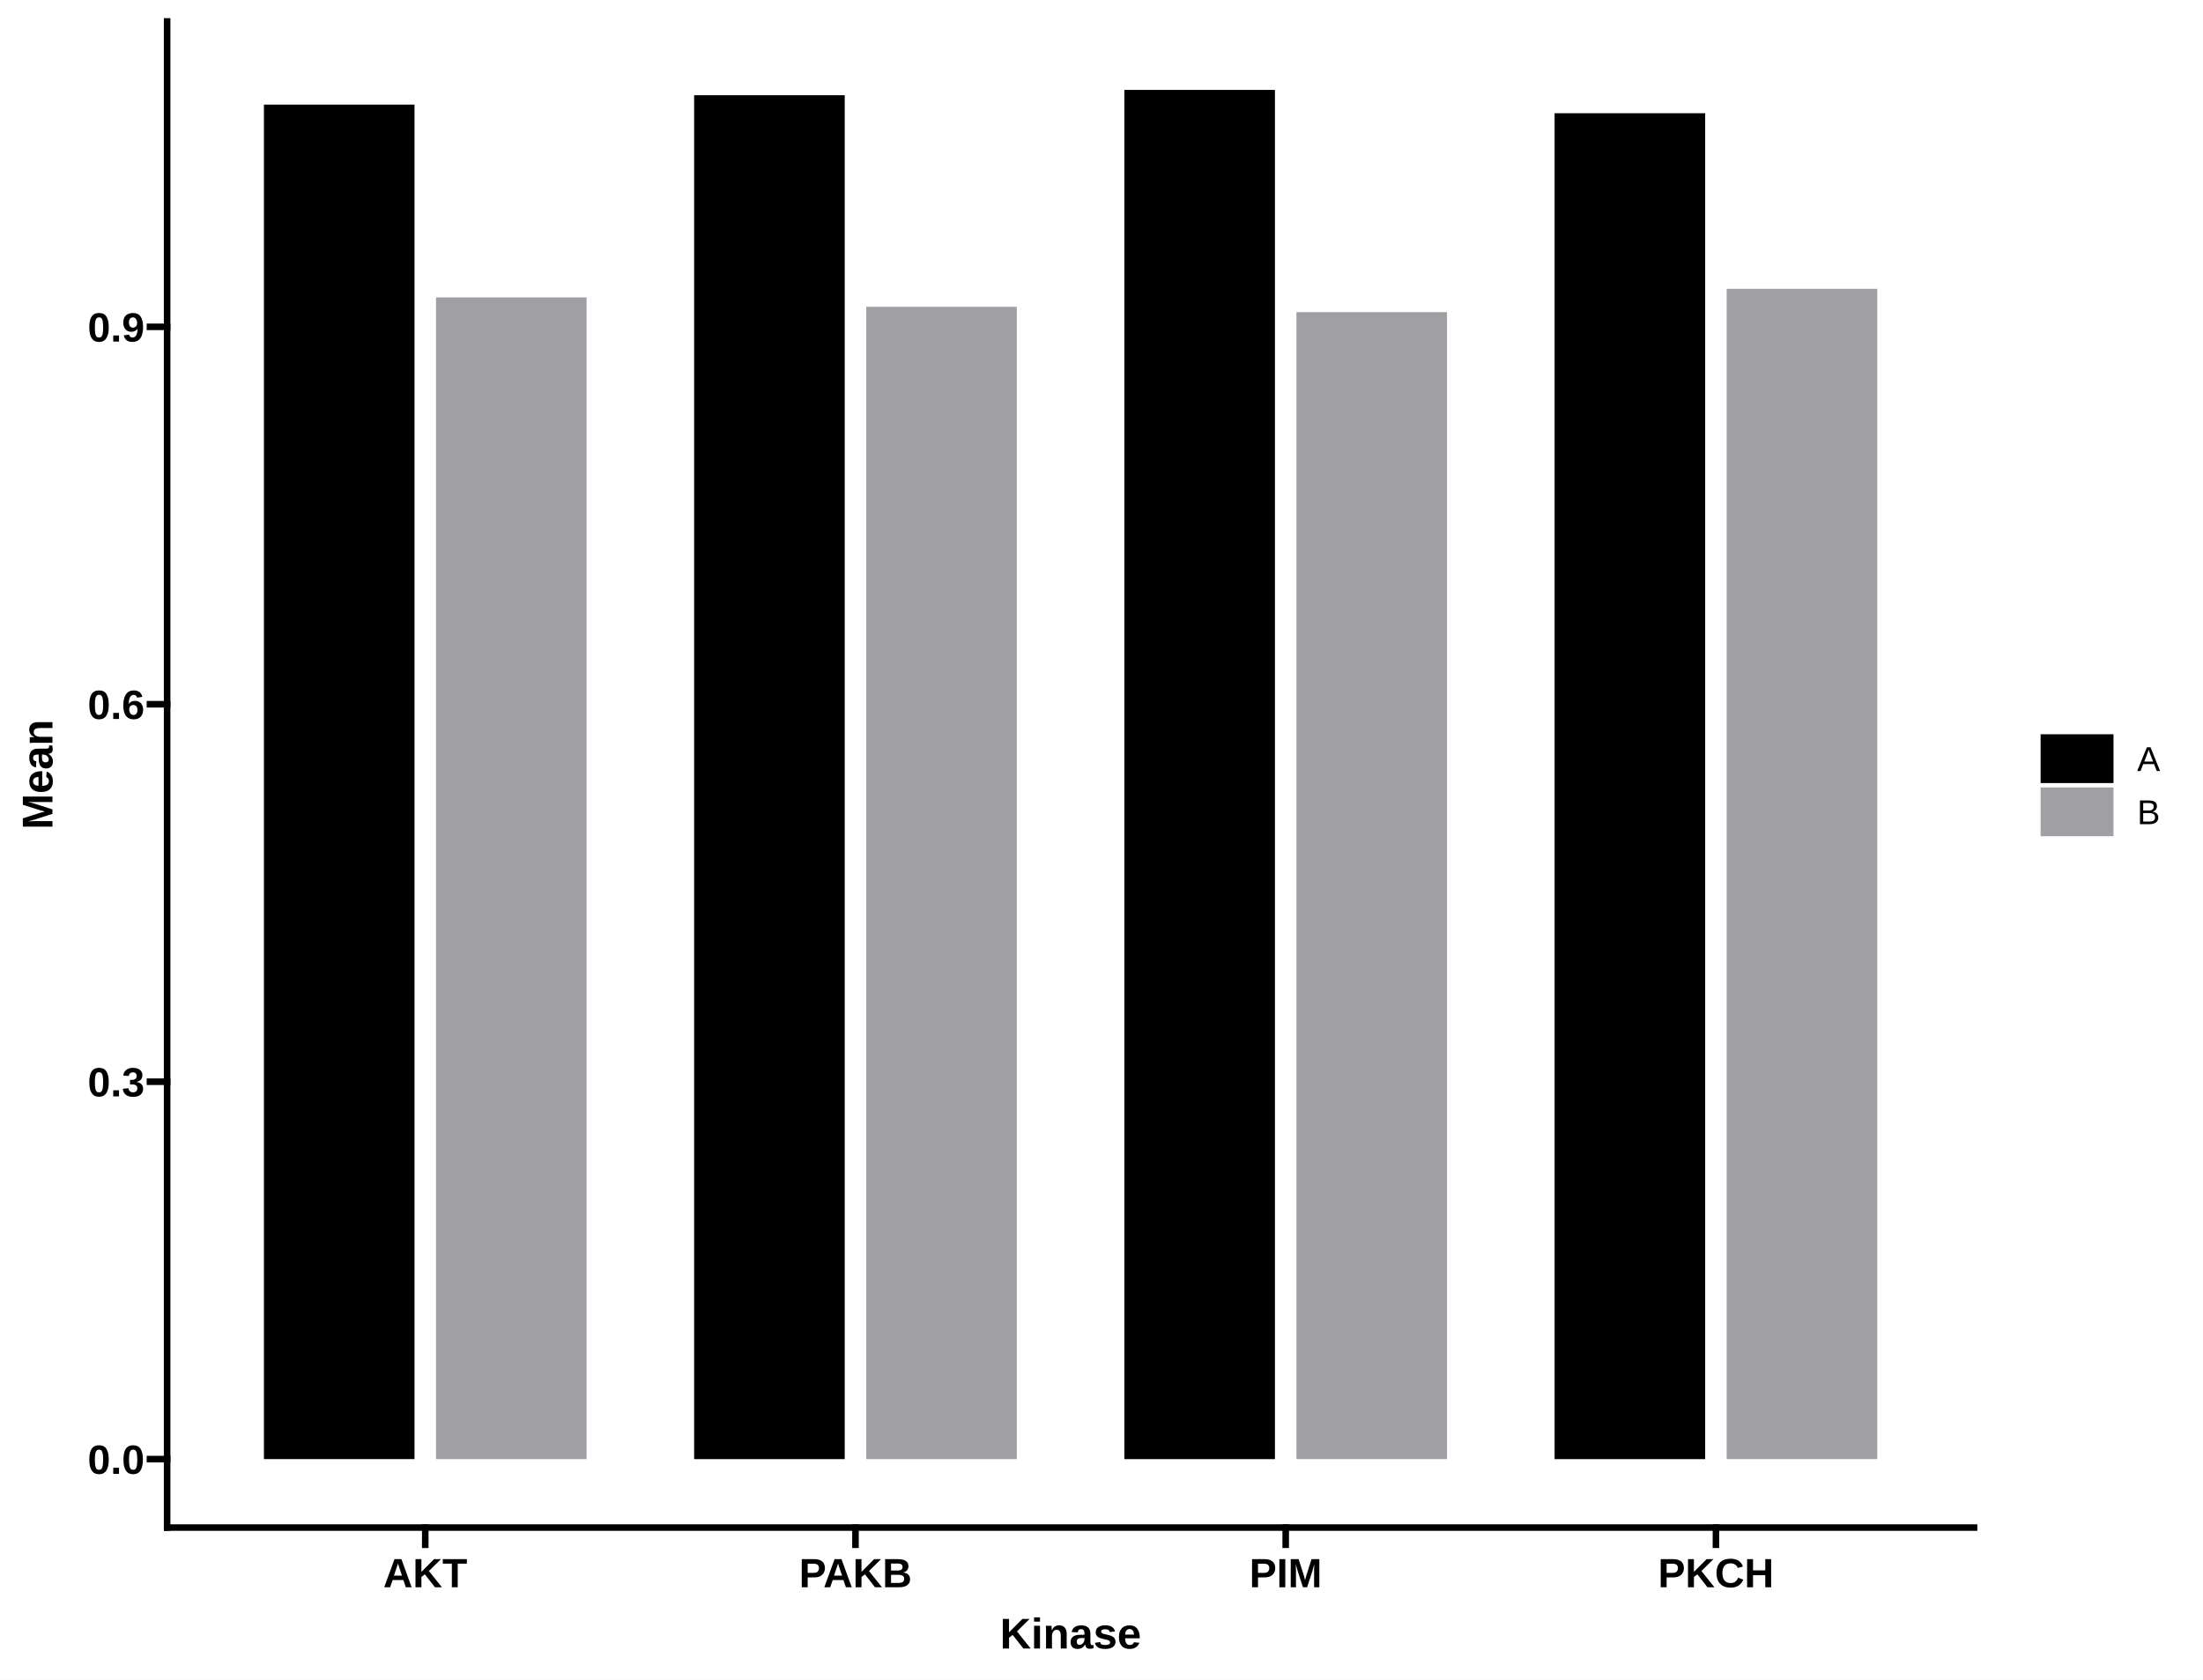
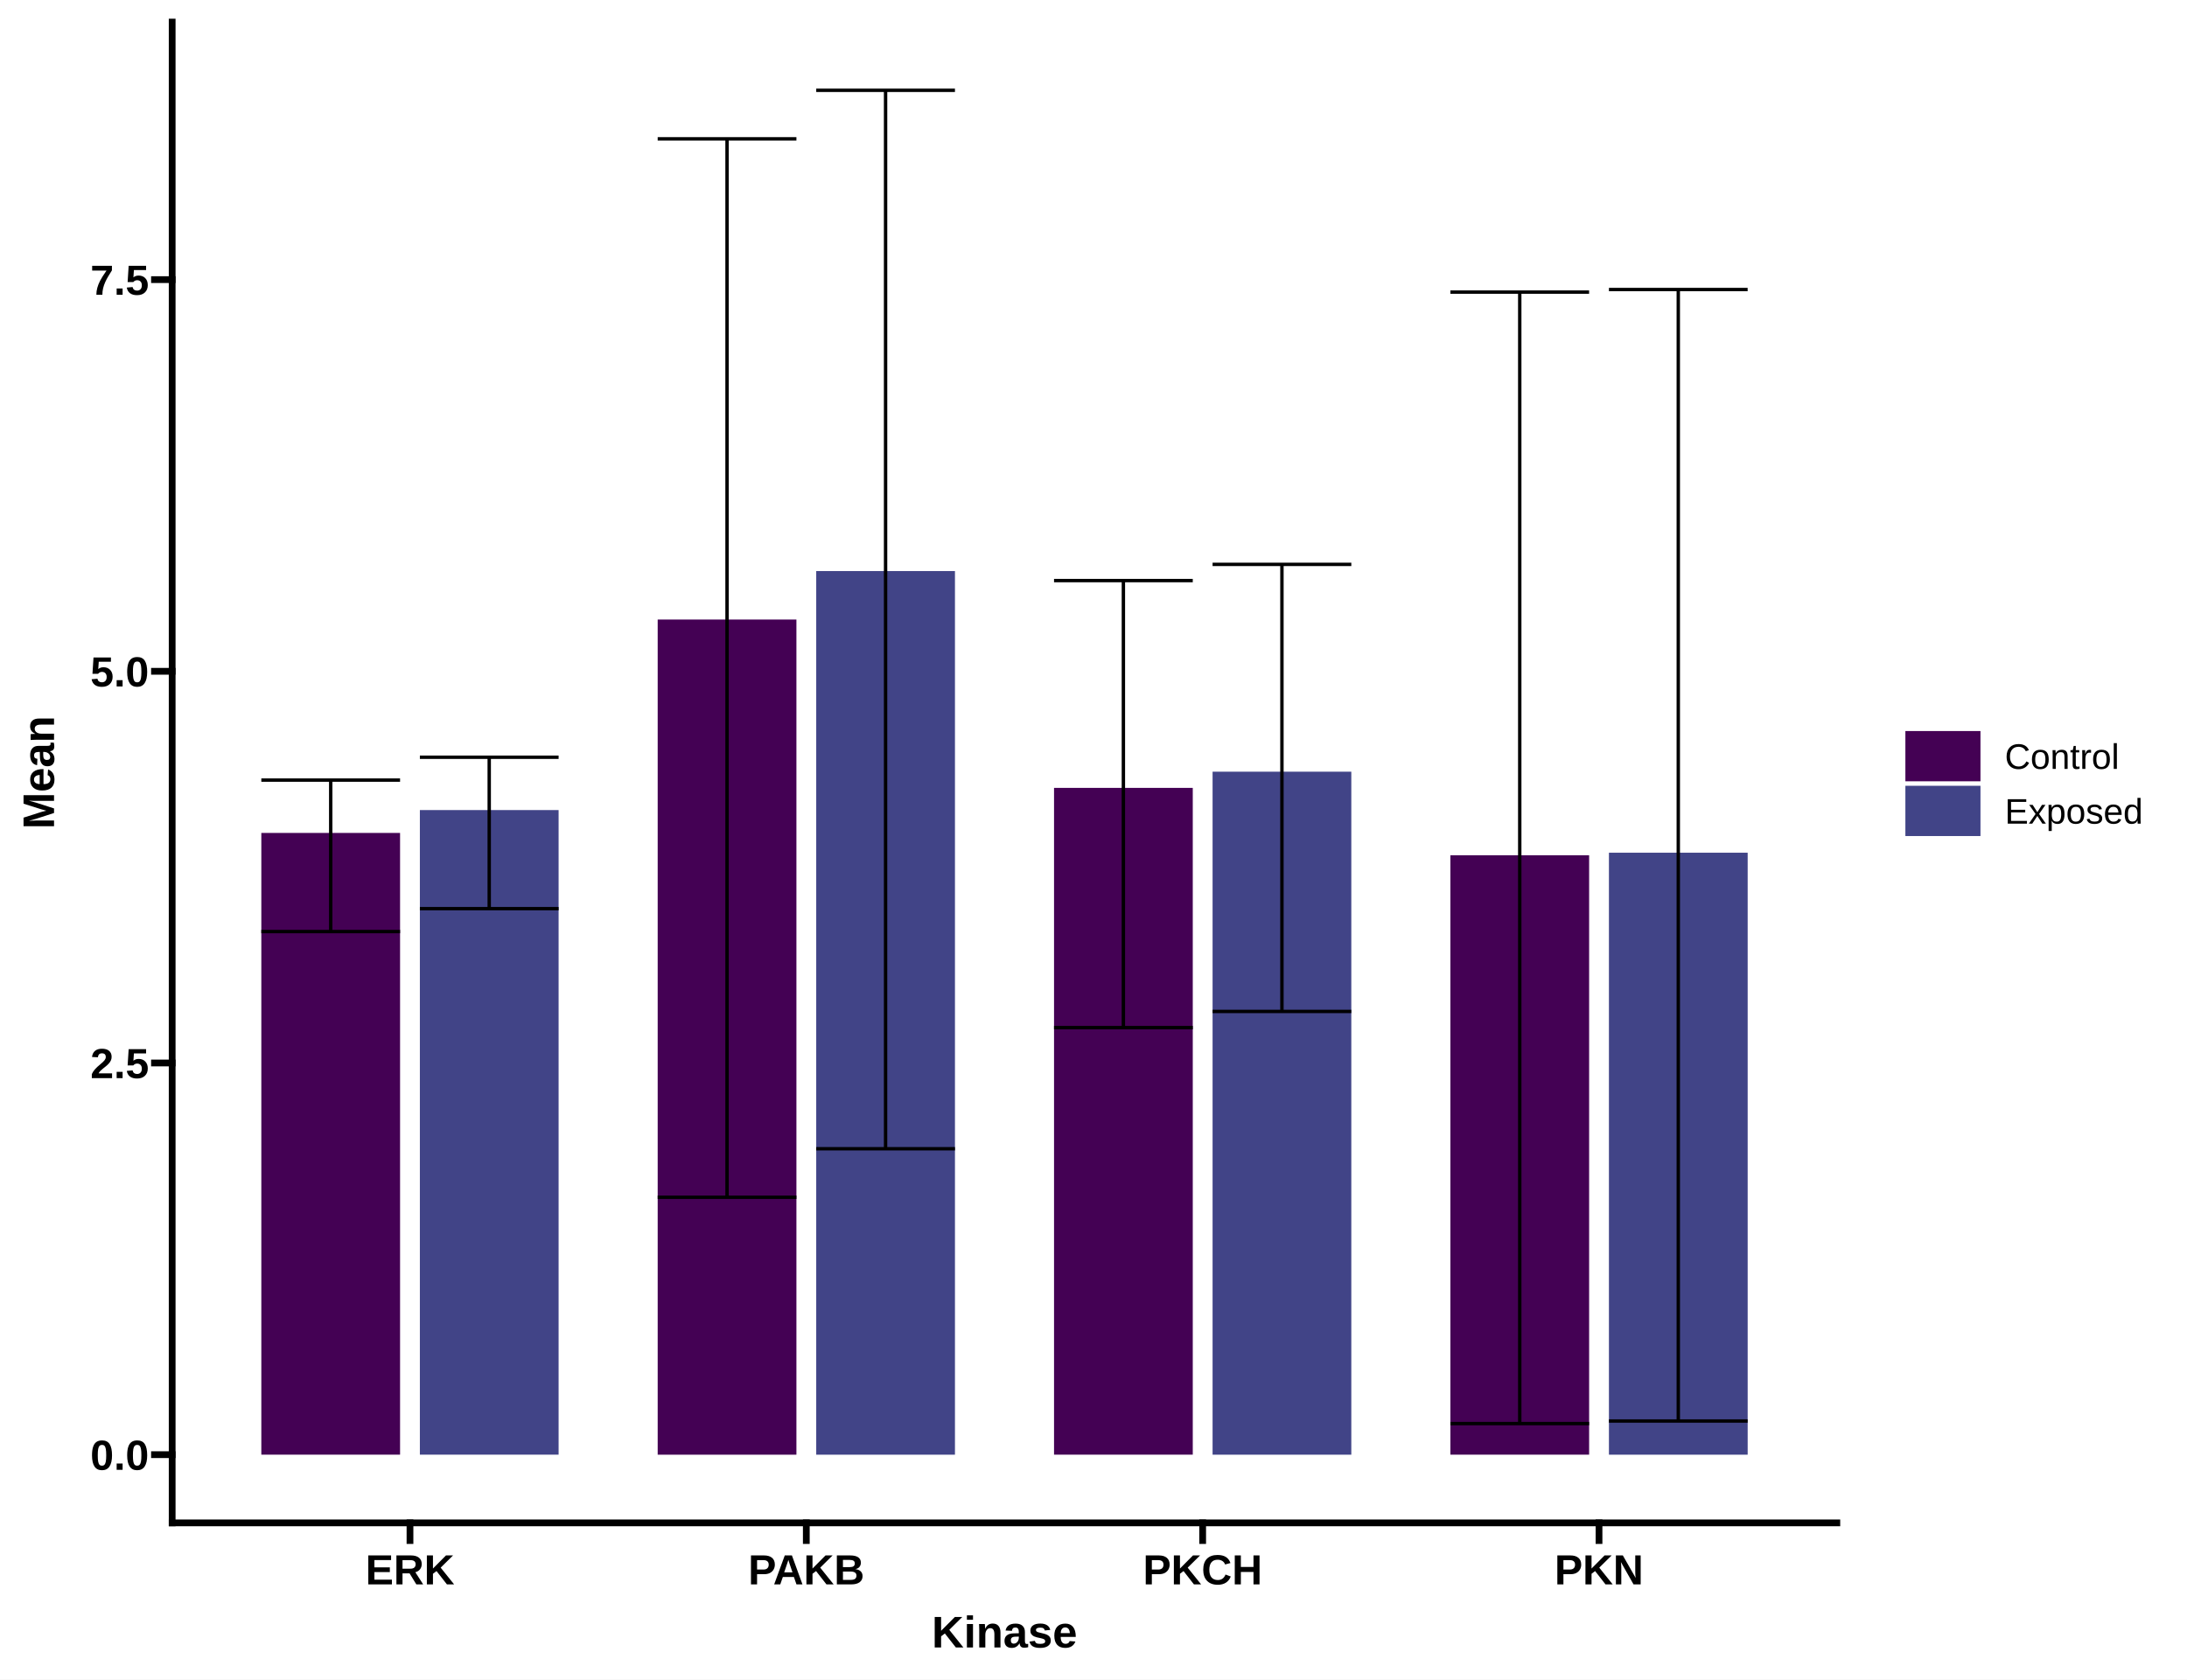
- <svg xmlns="http://www.w3.org/2000/svg" class="svglite" width="716.00pt" height="546.00pt" viewBox="0 0 716.00 546.00">
+ <svg xmlns="http://www.w3.org/2000/svg" class="svglite" width="690.00pt" height="530.00pt" viewBox="0 0 690.00 530.00">
  <defs>
    <style type="text/css">
    .svglite line, .svglite polyline, .svglite polygon, .svglite path, .svglite rect, .svglite circle {
      fill: none;
      stroke: #000000;
      stroke-linecap: round;
      stroke-linejoin: round;
      stroke-miterlimit: 10.00;
    }
    .svglite text {
      white-space: pre;
    }
  </style>
  </defs>
  <rect width="100%" height="100%" style="stroke: none; fill: #FFFFFF;" />
  <defs>
-     <clipPath id="cpMC4wMHw3MTYuMDB8MC4wMHw1NDYuMDA=">
-       <rect x="0.00" y="0.00" width="716.00" height="546.00" />
+     <clipPath id="cpMC4wMHw2OTAuMDB8MC4wMHw1MzAuMDA=">
+       <rect x="0.00" y="0.00" width="690.00" height="530.00" />
    </clipPath>
  </defs>
-   <g clip-path="url(#cpMC4wMHw3MTYuMDB8MC4wMHw1NDYuMDA=)">
-     <rect x="0.00" y="-0" width="716.00" height="546.00" style="stroke-width: 2.13; stroke: none; fill: #FFFFFF;" />
+   <g clip-path="url(#cpMC4wMHw2OTAuMDB8MC4wMHw1MzAuMDA=)">
+     <rect x="0.00" y="0" width="690.00" height="530.00" style="stroke-width: 2.13; stroke: none; fill: #FFFFFF;" />
  </g>
  <defs>
-     <clipPath id="cpNTQuMzJ8NjQxLjU5fDYuOTd8NDk2LjYx">
-       <rect x="54.32" y="6.97" width="587.28" height="489.64" />
+     <clipPath id="cpNTQuMzJ8NTc5LjUyfDYuOTd8NDgwLjYx">
+       <rect x="54.32" y="6.97" width="525.20" height="473.64" />
    </clipPath>
  </defs>
-   <g clip-path="url(#cpNTQuMzJ8NjQxLjU5fDYuOTd8NDk2LjYx)">
-     <rect x="54.32" y="6.97" width="587.28" height="489.64" style="stroke-width: 2.13; stroke: none;" />
-     <rect x="365.43" y="29.23" width="48.94" height="445.13" style="stroke-width: 1.07; stroke: none; stroke-linecap: butt; stroke-linejoin: miter; fill: #000000;" />
-     <rect x="421.36" y="101.47" width="48.94" height="372.88" style="stroke-width: 1.07; stroke: none; stroke-linecap: butt; stroke-linejoin: miter; fill: #A0A0A4;" />
-     <rect x="505.26" y="36.81" width="48.94" height="437.55" style="stroke-width: 1.07; stroke: none; stroke-linecap: butt; stroke-linejoin: miter; fill: #000000;" />
-     <rect x="561.19" y="93.89" width="48.94" height="380.46" style="stroke-width: 1.07; stroke: none; stroke-linecap: butt; stroke-linejoin: miter; fill: #A0A0A4;" />
-     <rect x="85.78" y="34.01" width="48.94" height="440.34" style="stroke-width: 1.07; stroke: none; stroke-linecap: butt; stroke-linejoin: miter; fill: #000000;" />
-     <rect x="141.71" y="96.69" width="48.94" height="377.67" style="stroke-width: 1.07; stroke: none; stroke-linecap: butt; stroke-linejoin: miter; fill: #A0A0A4;" />
-     <rect x="225.60" y="30.96" width="48.94" height="443.40" style="stroke-width: 1.07; stroke: none; stroke-linecap: butt; stroke-linejoin: miter; fill: #000000;" />
-     <rect x="281.54" y="99.74" width="48.94" height="374.62" style="stroke-width: 1.07; stroke: none; stroke-linecap: butt; stroke-linejoin: miter; fill: #A0A0A4;" />
+   <g clip-path="url(#cpNTQuMzJ8NTc5LjUyfDYuOTd8NDgwLjYx)">
+     <rect x="54.32" y="6.97" width="525.20" height="473.64" style="stroke-width: 2.13; stroke: none;" />
+     <rect x="132.47" y="255.65" width="43.77" height="203.43" style="stroke-width: 1.07; stroke: none; stroke-linecap: butt; stroke-linejoin: miter; fill: #414487;" />
+     <rect x="82.45" y="262.87" width="43.77" height="196.21" style="stroke-width: 1.07; stroke: none; stroke-linecap: butt; stroke-linejoin: miter; fill: #440154;" />
+     <rect x="382.57" y="243.54" width="43.77" height="215.55" style="stroke-width: 1.07; stroke: none; stroke-linecap: butt; stroke-linejoin: miter; fill: #414487;" />
+     <rect x="332.55" y="248.65" width="43.77" height="210.43" style="stroke-width: 1.07; stroke: none; stroke-linecap: butt; stroke-linejoin: miter; fill: #440154;" />
+     <rect x="257.52" y="180.22" width="43.77" height="278.87" style="stroke-width: 1.07; stroke: none; stroke-linecap: butt; stroke-linejoin: miter; fill: #414487;" />
+     <rect x="207.50" y="195.52" width="43.77" height="263.57" style="stroke-width: 1.07; stroke: none; stroke-linecap: butt; stroke-linejoin: miter; fill: #440154;" />
+     <rect x="507.62" y="269.11" width="43.77" height="189.98" style="stroke-width: 1.07; stroke: none; stroke-linecap: butt; stroke-linejoin: miter; fill: #414487;" />
+     <rect x="457.60" y="269.92" width="43.77" height="189.16" style="stroke-width: 1.07; stroke: none; stroke-linecap: butt; stroke-linejoin: miter; fill: #440154;" />
+     <polyline points="132.47,238.98 176.24,238.98 " style="stroke-width: 1.07; stroke-linecap: butt;" />
+     <polyline points="154.35,238.98 154.35,286.77 " style="stroke-width: 1.07; stroke-linecap: butt;" />
+     <polyline points="132.47,286.77 176.24,286.77 " style="stroke-width: 1.07; stroke-linecap: butt;" />
+     <polyline points="82.45,246.20 126.22,246.20 " style="stroke-width: 1.07; stroke-linecap: butt;" />
+     <polyline points="104.34,246.20 104.34,293.99 " style="stroke-width: 1.07; stroke-linecap: butt;" />
+     <polyline points="82.45,293.99 126.22,293.99 " style="stroke-width: 1.07; stroke-linecap: butt;" />
+     <polyline points="382.57,178.11 426.34,178.11 " style="stroke-width: 1.07; stroke-linecap: butt;" />
+     <polyline points="404.45,178.11 404.45,319.20 " style="stroke-width: 1.07; stroke-linecap: butt;" />
+     <polyline points="382.57,319.20 426.34,319.20 " style="stroke-width: 1.07; stroke-linecap: butt;" />
+     <polyline points="332.55,183.22 376.32,183.22 " style="stroke-width: 1.07; stroke-linecap: butt;" />
+     <polyline points="354.43,183.22 354.43,324.31 " style="stroke-width: 1.07; stroke-linecap: butt;" />
+     <polyline points="332.55,324.31 376.32,324.31 " style="stroke-width: 1.07; stroke-linecap: butt;" />
+     <polyline points="257.52,28.50 301.29,28.50 " style="stroke-width: 1.07; stroke-linecap: butt;" />
+     <polyline points="279.40,28.50 279.40,362.53 " style="stroke-width: 1.07; stroke-linecap: butt;" />
+     <polyline points="257.52,362.53 301.29,362.53 " style="stroke-width: 1.07; stroke-linecap: butt;" />
+     <polyline points="207.50,43.81 251.27,43.81 " style="stroke-width: 1.07; stroke-linecap: butt;" />
+     <polyline points="229.38,43.81 229.38,377.84 " style="stroke-width: 1.07; stroke-linecap: butt;" />
+     <polyline points="207.50,377.84 251.27,377.84 " style="stroke-width: 1.07; stroke-linecap: butt;" />
+     <polyline points="507.62,91.37 551.38,91.37 " style="stroke-width: 1.07; stroke-linecap: butt;" />
+     <polyline points="529.50,91.37 529.50,448.47 " style="stroke-width: 1.07; stroke-linecap: butt;" />
+     <polyline points="507.62,448.47 551.38,448.47 " style="stroke-width: 1.07; stroke-linecap: butt;" />
+     <polyline points="457.60,92.18 501.36,92.18 " style="stroke-width: 1.07; stroke-linecap: butt;" />
+     <polyline points="479.48,92.18 479.48,449.28 " style="stroke-width: 1.07; stroke-linecap: butt;" />
+     <polyline points="457.60,449.28 501.36,449.28 " style="stroke-width: 1.07; stroke-linecap: butt;" />
  </g>
-   <g clip-path="url(#cpMC4wMHw3MTYuMDB8MC4wMHw1NDYuMDA=)">
-     <polyline points="54.32,496.61 54.32,6.97 " style="stroke-width: 2.13; stroke-linecap: square;" />
-     <text x="46.99" y="479.14" text-anchor="end" style="font-size: 13.30px; font-weight: bold; font-family: &quot;Arial&quot;;" textLength="18.48px" lengthAdjust="spacingAndGlyphs">0.0</text>
-     <text x="46.99" y="356.44" text-anchor="end" style="font-size: 13.30px; font-weight: bold; font-family: &quot;Arial&quot;;" textLength="18.48px" lengthAdjust="spacingAndGlyphs">0.3</text>
-     <text x="46.99" y="233.74" text-anchor="end" style="font-size: 13.30px; font-weight: bold; font-family: &quot;Arial&quot;;" textLength="18.48px" lengthAdjust="spacingAndGlyphs">0.6</text>
-     <text x="46.99" y="111.04" text-anchor="end" style="font-size: 13.30px; font-weight: bold; font-family: &quot;Arial&quot;;" textLength="18.48px" lengthAdjust="spacingAndGlyphs">0.9</text>
-     <polyline points="48.74,474.36 54.32,474.36 " style="stroke-width: 2.13; stroke-linecap: square;" />
-     <polyline points="48.74,351.66 54.32,351.66 " style="stroke-width: 2.13; stroke-linecap: square;" />
-     <polyline points="48.74,228.95 54.32,228.95 " style="stroke-width: 2.13; stroke-linecap: square;" />
-     <polyline points="48.74,106.25 54.32,106.25 " style="stroke-width: 2.13; stroke-linecap: square;" />
-     <polyline points="54.32,496.61 641.59,496.61 " style="stroke-width: 2.13; stroke-linecap: square;" />
-     <polyline points="138.21,502.19 138.21,496.61 " style="stroke-width: 2.13; stroke-linecap: square;" />
-     <polyline points="278.04,502.19 278.04,496.61 " style="stroke-width: 2.13; stroke-linecap: square;" />
-     <polyline points="417.87,502.19 417.87,496.61 " style="stroke-width: 2.13; stroke-linecap: square;" />
-     <polyline points="557.70,502.19 557.70,496.61 " style="stroke-width: 2.13; stroke-linecap: square;" />
-     <text x="138.21" y="516.02" text-anchor="middle" style="font-size: 13.30px; font-weight: bold; font-family: &quot;Arial&quot;;" textLength="27.33px" lengthAdjust="spacingAndGlyphs">AKT</text>
-     <text x="278.04" y="516.02" text-anchor="middle" style="font-size: 13.30px; font-weight: bold; font-family: &quot;Arial&quot;;" textLength="37.68px" lengthAdjust="spacingAndGlyphs">PAKB</text>
-     <text x="417.87" y="516.02" text-anchor="middle" style="font-size: 13.30px; font-weight: bold; font-family: &quot;Arial&quot;;" textLength="23.64px" lengthAdjust="spacingAndGlyphs">PIM</text>
-     <text x="557.70" y="516.02" text-anchor="middle" style="font-size: 13.30px; font-weight: bold; font-family: &quot;Arial&quot;;" textLength="37.68px" lengthAdjust="spacingAndGlyphs">PKCH</text>
-     <text x="347.95" y="535.93" text-anchor="middle" style="font-size: 14.00px; font-weight: bold; font-family: &quot;Arial&quot;;" textLength="45.89px" lengthAdjust="spacingAndGlyphs">Kinase</text>
-     <text transform="translate(17.05,251.79) rotate(-90)" text-anchor="middle" style="font-size: 14.00px; font-weight: bold; font-family: &quot;Arial&quot;;" textLength="35.77px" lengthAdjust="spacingAndGlyphs">Mean</text>
-     <rect x="663.22" y="238.71" width="23.69" height="15.86" style="stroke-width: 1.07; stroke: none; stroke-linecap: butt; stroke-linejoin: miter; fill: #000000;" />
-     <rect x="663.22" y="255.99" width="23.69" height="15.86" style="stroke-width: 1.07; stroke: none; stroke-linecap: butt; stroke-linejoin: miter; fill: #A0A0A4;" />
-     <text x="694.59" y="250.65" style="font-size: 11.20px; font-family: &quot;Arial&quot;;" textLength="7.46px" lengthAdjust="spacingAndGlyphs">A</text>
-     <text x="694.59" y="267.93" style="font-size: 11.20px; font-family: &quot;Arial&quot;;" textLength="7.46px" lengthAdjust="spacingAndGlyphs">B</text>
+   <g clip-path="url(#cpMC4wMHw2OTAuMDB8MC4wMHw1MzAuMDA=)">
+     <polyline points="54.32,480.61 54.32,6.97 " style="stroke-width: 2.13; stroke-linecap: square;" />
+     <text x="46.99" y="463.87" text-anchor="end" style="font-size: 13.30px; font-weight: bold; font-family: &quot;Arial&quot;;" textLength="18.48px" lengthAdjust="spacingAndGlyphs">0.0</text>
+     <text x="46.99" y="340.25" text-anchor="end" style="font-size: 13.30px; font-weight: bold; font-family: &quot;Arial&quot;;" textLength="18.48px" lengthAdjust="spacingAndGlyphs">2.5</text>
+     <text x="46.99" y="216.64" text-anchor="end" style="font-size: 13.30px; font-weight: bold; font-family: &quot;Arial&quot;;" textLength="18.48px" lengthAdjust="spacingAndGlyphs">5.0</text>
+     <text x="46.99" y="93.03" text-anchor="end" style="font-size: 13.30px; font-weight: bold; font-family: &quot;Arial&quot;;" textLength="18.48px" lengthAdjust="spacingAndGlyphs">7.5</text>
+     <polyline points="48.74,459.08 54.32,459.08 " style="stroke-width: 2.13; stroke-linecap: square;" />
+     <polyline points="48.74,335.47 54.32,335.47 " style="stroke-width: 2.13; stroke-linecap: square;" />
+     <polyline points="48.74,211.86 54.32,211.86 " style="stroke-width: 2.13; stroke-linecap: square;" />
+     <polyline points="48.74,88.24 54.32,88.24 " style="stroke-width: 2.13; stroke-linecap: square;" />
+     <polyline points="54.32,480.61 579.52,480.61 " style="stroke-width: 2.13; stroke-linecap: square;" />
+     <polyline points="129.35,486.19 129.35,480.61 " style="stroke-width: 2.13; stroke-linecap: square;" />
+     <polyline points="254.39,486.19 254.39,480.61 " style="stroke-width: 2.13; stroke-linecap: square;" />
+     <polyline points="379.44,486.19 379.44,480.61 " style="stroke-width: 2.13; stroke-linecap: square;" />
+     <polyline points="504.49,486.19 504.49,480.61 " style="stroke-width: 2.13; stroke-linecap: square;" />
+     <text x="129.35" y="500.02" text-anchor="middle" style="font-size: 13.30px; font-weight: bold; font-family: &quot;Arial&quot;;" textLength="28.08px" lengthAdjust="spacingAndGlyphs">ERK</text>
+     <text x="254.39" y="500.02" text-anchor="middle" style="font-size: 13.30px; font-weight: bold; font-family: &quot;Arial&quot;;" textLength="37.68px" lengthAdjust="spacingAndGlyphs">PAKB</text>
+     <text x="379.44" y="500.02" text-anchor="middle" style="font-size: 13.30px; font-weight: bold; font-family: &quot;Arial&quot;;" textLength="37.68px" lengthAdjust="spacingAndGlyphs">PKCH</text>
+     <text x="504.49" y="500.02" text-anchor="middle" style="font-size: 13.30px; font-weight: bold; font-family: &quot;Arial&quot;;" textLength="28.08px" lengthAdjust="spacingAndGlyphs">PKN</text>
+     <text x="316.92" y="519.93" text-anchor="middle" style="font-size: 14.00px; font-weight: bold; font-family: &quot;Arial&quot;;" textLength="45.89px" lengthAdjust="spacingAndGlyphs">Kinase</text>
+     <text transform="translate(17.05,243.79) rotate(-90)" text-anchor="middle" style="font-size: 14.00px; font-weight: bold; font-family: &quot;Arial&quot;;" textLength="35.77px" lengthAdjust="spacingAndGlyphs">Mean</text>
+     <rect x="601.15" y="230.71" width="23.69" height="15.86" style="stroke-width: 1.07; stroke: none; stroke-linecap: butt; stroke-linejoin: miter; fill: #440154;" />
+     <rect x="601.15" y="247.99" width="23.69" height="15.86" style="stroke-width: 1.07; stroke: none; stroke-linecap: butt; stroke-linejoin: miter; fill: #414487;" />
+     <text x="632.52" y="242.65" style="font-size: 11.20px; font-family: &quot;Arial&quot;;" textLength="36.06px" lengthAdjust="spacingAndGlyphs">Control</text>
+     <text x="632.52" y="259.93" style="font-size: 11.20px; font-family: &quot;Arial&quot;;" textLength="43.53px" lengthAdjust="spacingAndGlyphs">Exposed</text>
  </g>
</svg>
